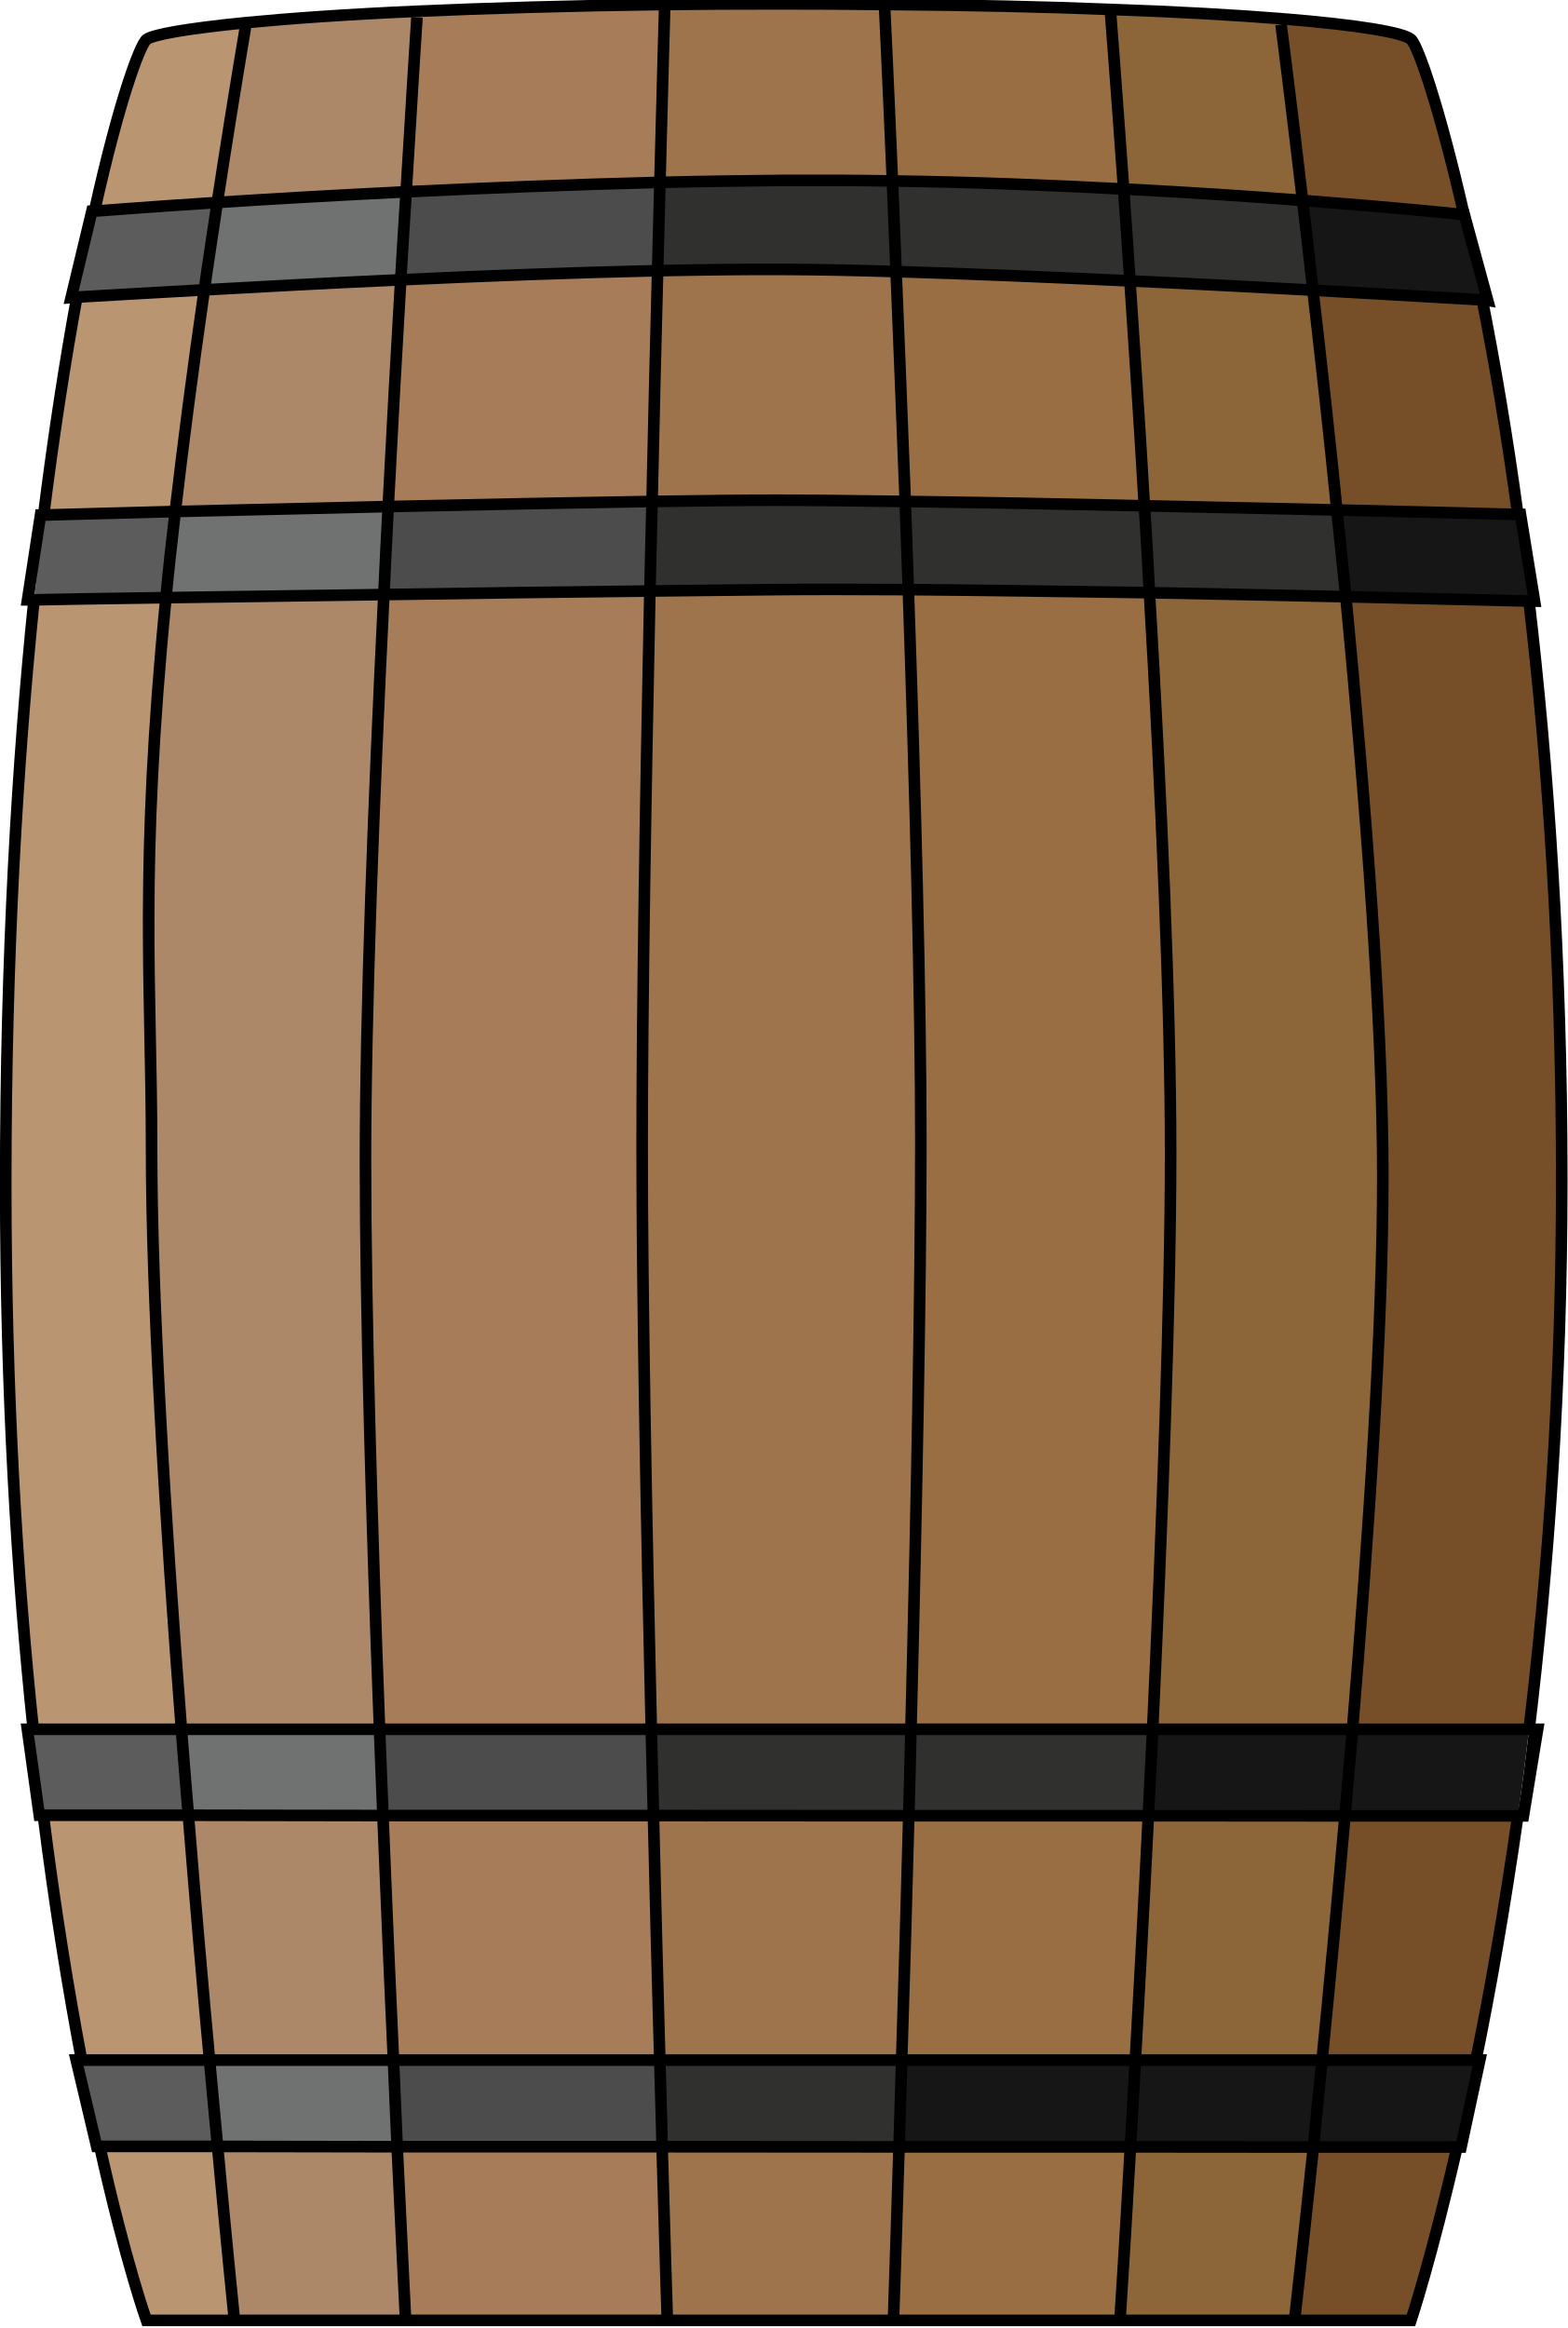
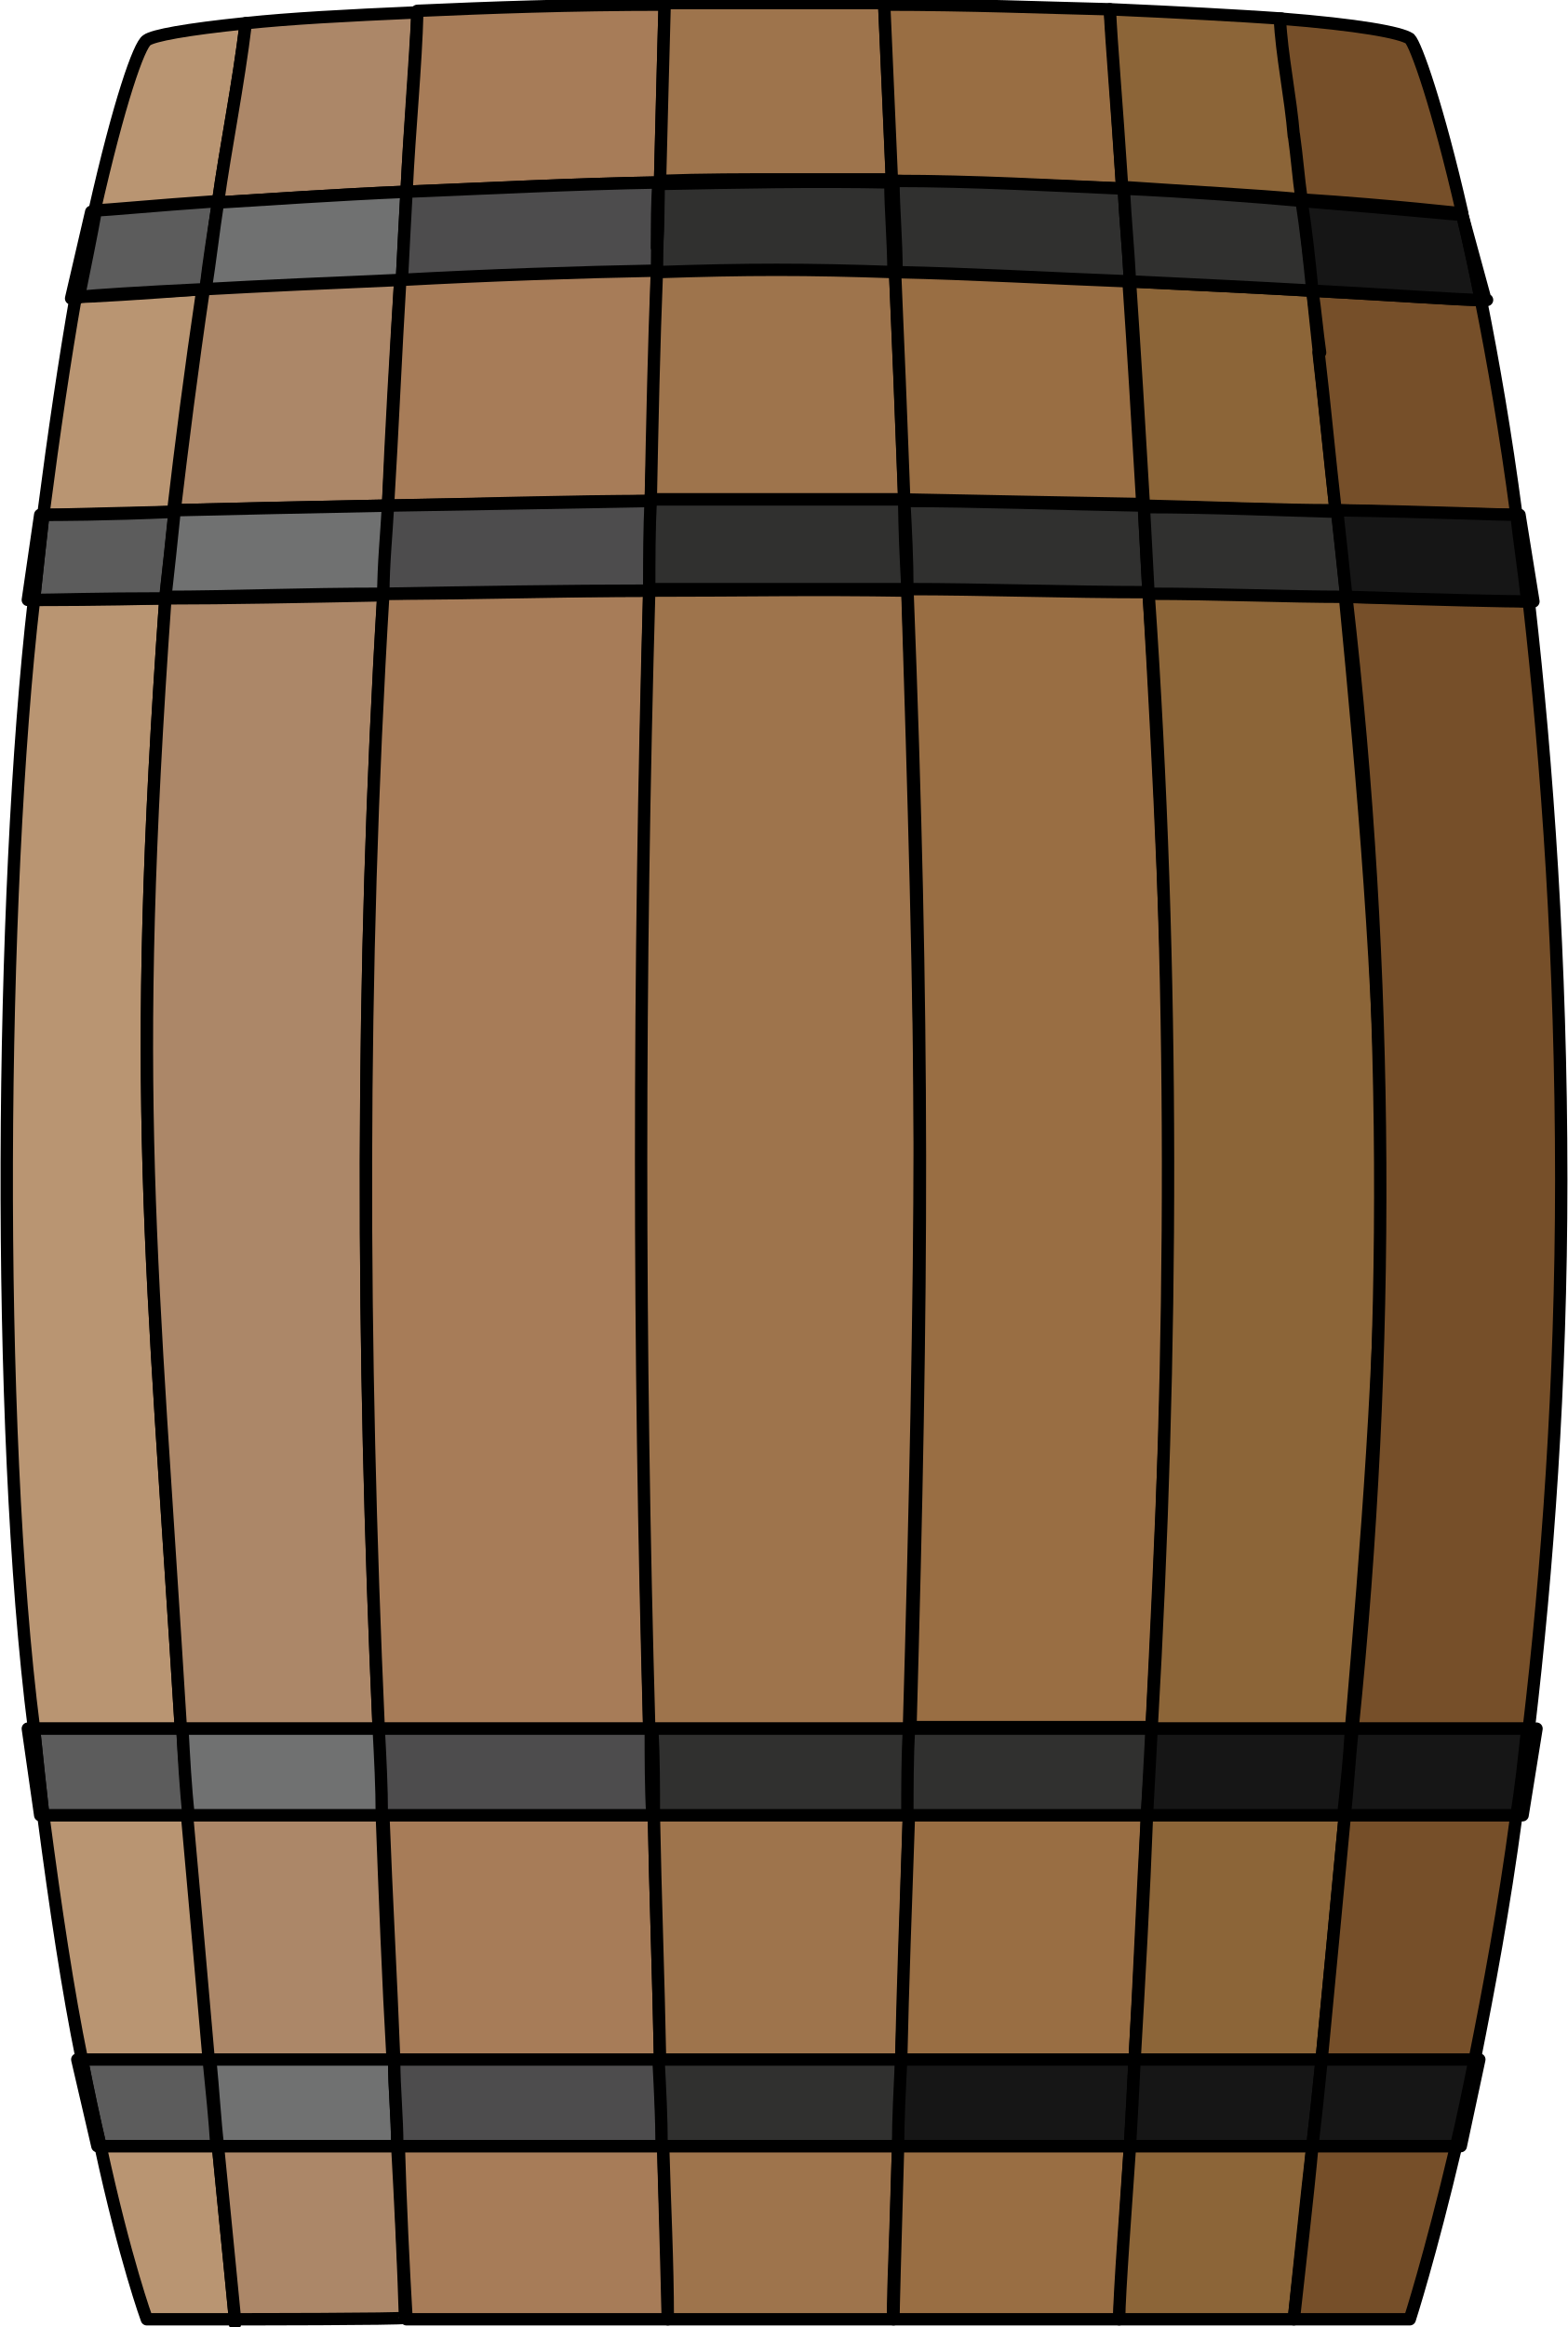
- <svg xmlns="http://www.w3.org/2000/svg" xmlns:xlink="http://www.w3.org/1999/xlink" id="Layer_1" width="101.36" height="150.51" viewBox="0 0 101.36 150.51">
+ <svg xmlns="http://www.w3.org/2000/svg" id="Layer_1" width="101.4" height="150.5" viewBox="0 0 101.4 150.5">
  <defs>
-     <style>.cls-1{fill:url(#linear-gradient);}.cls-1,.cls-2,.cls-3,.cls-4,.cls-5,.cls-6,.cls-7,.cls-8,.cls-9,.cls-10,.cls-11,.cls-12,.cls-13,.cls-14,.cls-15,.cls-16,.cls-17,.cls-18,.cls-19,.cls-20{stroke-width:0px;}.cls-2{fill:url(#linear-gradient-4);}.cls-3{fill:url(#linear-gradient-2);}.cls-4{fill:url(#linear-gradient-3);}.cls-5{fill:url(#linear-gradient-8);}.cls-6{fill:url(#linear-gradient-7);}.cls-7{fill:url(#linear-gradient-5);}.cls-8{fill:url(#linear-gradient-6);}.cls-21{fill:none;stroke:#000;stroke-width:.75px;}.cls-9{fill:#764f29;}.cls-10{fill:#4d4c4d;}.cls-11{fill:#5c5c5c;}.cls-12{fill:#707171;}.cls-13{fill:#161616;}.cls-14{fill:#ac8768;}.cls-15{fill:#a77c58;}.cls-16{fill:#b99572;}.cls-17{fill:#9e744c;}.cls-18{fill:#8c6538;}.cls-19{fill:#30302f;}.cls-20{fill:#996e43;}</style>
-     <linearGradient id="linear-gradient" x1="2.74" y1="114.6" x2="99.42" y2="114.6" gradientUnits="userSpaceOnUse">
-       <stop offset="0" stop-color="#231f20" />
-       <stop offset=".24" stop-color="#9c9ea1" />
-       <stop offset=".31" stop-color="#797a7d" />
-       <stop offset=".41" stop-color="#545557" />
-       <stop offset=".52" stop-color="#353637" />
-       <stop offset=".62" stop-color="#1e1e1f" />
-       <stop offset=".74" stop-color="#0d0d0d" />
-       <stop offset=".86" stop-color="#030303" />
-       <stop offset="1" stop-color="#000" />
-     </linearGradient>
-     <linearGradient id="linear-gradient-2" x1="1.77" y1="36.07" x2="99.21" y2="36.07" xlink:href="#linear-gradient" />
-     <linearGradient id="linear-gradient-3" x1="4.6" y1="16.65" x2="96.19" y2="16.65" xlink:href="#linear-gradient" />
-     <linearGradient id="linear-gradient-4" x1="4.93" y1="136" x2="95.68" y2="136" xlink:href="#linear-gradient" />
-     <linearGradient id="linear-gradient-5" x1="4.93" y1="135.98" x2="95.68" y2="135.98" xlink:href="#linear-gradient" />
-     <linearGradient id="linear-gradient-6" x1="4.6" y1="16.44" x2="96.18" y2="16.44" xlink:href="#linear-gradient" />
-     <linearGradient id="linear-gradient-7" x1="1.77" y1="36.04" x2="96.89" y2="36.04" xlink:href="#linear-gradient" />
-     <linearGradient id="linear-gradient-8" x1="1.77" y1="114.58" x2="98.21" y2="114.58" xlink:href="#linear-gradient" />
+     <style>.cls-1{fill:none;}.cls-1,.cls-2,.cls-3,.cls-4,.cls-5,.cls-6,.cls-7,.cls-8,.cls-9,.cls-10,.cls-11,.cls-12,.cls-13{stroke:#000;stroke-linecap:round;stroke-linejoin:round;stroke-width:.8px;}.cls-2{fill:#4d4c4d;}.cls-3{fill:#5c5c5c;}.cls-4{fill:#764f29;}.cls-5{fill:#ac8768;}.cls-6{fill:#161616;}.cls-7{fill:#707171;}.cls-8{fill:#30302f;}.cls-9{fill:#8c6538;}.cls-10{fill:#b99572;}.cls-11{fill:#9e744c;}.cls-12{fill:#996e43;}.cls-13{fill:#a77c58;}</style>
  </defs>
-   <path class="cls-1" d="M99.42,111.8l-.92,5.61h-.36c.26-1.8.5-3.67.73-5.61h.55Z" />
-   <path class="cls-3" d="M98.31,33.27l.91,5.61s-.13,0-.36-.01c-.23-1.93-.47-3.8-.72-5.59h.17Z" />
-   <path class="cls-9" d="M98.86,38.86c1.24,10.58,2.12,23.19,2.12,37.43,0,13.31-.88,25.28-2.11,35.5h-11.42c1.06-12.89,1.96-26.38,1.96-35.77s-1.1-24.02-2.39-37.45c6,.13,10.56.26,11.84.28Z" />
-   <path class="cls-13" d="M87.45,111.8h11.42c-.23,1.93-.47,3.8-.73,5.61h-11.17c.17-1.86.32-3.72.49-5.61Z" />
-   <path class="cls-13" d="M98.14,33.27c.24,1.79.49,3.66.72,5.59-1.28-.03-5.84-.15-11.84-.28-.19-1.89-.38-3.76-.58-5.61,6.14.15,10.78.27,11.7.29Z" />
-   <path class="cls-9" d="M86.97,117.4h11.17c-.86,6.02-1.79,11.31-2.71,15.79h-9.94c.47-4.72.99-10.14,1.48-15.79Z" />
-   <path class="cls-9" d="M95.84,19.39c.79,3.99,1.59,8.64,2.3,13.87-.92-.03-5.55-.14-11.7-.29-.51-5.08-1.05-9.92-1.55-14.21,5.55.31,9.74.56,10.94.63Z" />
-   <path class="cls-4" d="M94.67,13.88l1.51,5.54s-.12-.01-.35-.03c-.4-2.01-.79-3.85-1.18-5.52h.01Z" />
-   <path class="cls-2" d="M95.68,133.19l-1.22,5.62h-.26c.38-1.7.79-3.57,1.22-5.62h.26Z" />
-   <path class="cls-13" d="M85.48,133.19h9.94c-.42,2.05-.83,3.92-1.22,5.62h-9.29c.17-1.73.36-3.61.56-5.62Z" />
-   <path class="cls-13" d="M94.66,13.88c.38,1.66.78,3.51,1.18,5.52-1.2-.06-5.39-.32-10.94-.63-.23-2.07-.45-4.03-.67-5.81,6.12.47,10.12.88,10.43.92Z" />
-   <path class="cls-9" d="M84.92,138.81h9.29c-1.66,7.23-2.98,11.21-2.98,11.21h-7.53s.5-4.4,1.22-11.21Z" />
-   <path class="cls-9" d="M91.23,2.55c.44.38,1.83,4.34,3.43,11.33-.31-.04-4.31-.45-10.43-.92-.82-6.91-1.39-11.38-1.39-11.38l.03-.36c5.07.41,7.86.9,8.37,1.33Z" />
-   <path class="cls-18" d="M89.41,76.02c0,9.39-.9,22.88-1.96,35.77h-12.93c.63-13.43,1.16-27.57,1.16-37.24s-.61-23.24-1.37-36.23c4.5.08,8.89.18,12.7.26,1.29,13.43,2.39,27.68,2.39,37.45Z" />
-   <path class="cls-13" d="M74.53,111.8h12.93c-.17,1.88-.32,3.75-.49,5.61h-12.72c.09-1.86.19-3.72.28-5.61Z" />
-   <path class="cls-18" d="M74.25,117.39h12.72c-.5,5.67-1.01,11.08-1.48,15.81h-12.08c.27-4.71.56-10.12.84-15.81Z" />
-   <path class="cls-19" d="M86.44,32.97c.19,1.84.38,3.71.58,5.61-3.8-.08-8.19-.18-12.7-.26-.1-1.89-.2-3.78-.33-5.62,4.39.09,8.7.19,12.45.27Z" />
-   <path class="cls-18" d="M84.89,18.77c.5,4.29,1.04,9.13,1.55,14.21-3.75-.08-8.06-.18-12.45-.27-.31-5.2-.64-10.15-.93-14.54,4.21.19,8.31.41,11.84.6Z" />
-   <path class="cls-13" d="M73.4,133.19h12.08c-.2,2.01-.4,3.89-.56,5.62h-11.84c.1-1.73.22-3.61.32-5.62Z" />
-   <path class="cls-18" d="M73.08,138.8h11.84c-.72,6.82-1.22,11.22-1.22,11.22h-11.29v-.12s.28-4.35.67-11.11Z" />
-   <path class="cls-19" d="M84.23,12.96c.22,1.78.44,3.74.67,5.81-3.53-.19-7.63-.41-11.84-.6-.14-2.12-.28-4.12-.41-5.95,4.31.22,8.25.49,11.58.74Z" />
-   <path class="cls-18" d="M82.86,1.22l-.03.36s.58,4.47,1.39,11.38c-3.33-.26-7.27-.52-11.58-.74-.5-7.01-.86-11.57-.86-11.57v-.03c4.45.15,8.14.37,11.07.6Z" />
-   <path class="cls-20" d="M75.69,74.55c0,9.68-.54,23.82-1.16,37.24h-15.63c.35-13.68.64-28.14.64-37.92s-.37-22.92-.81-35.76c4.86.04,10.32.12,15.59.2.76,12.99,1.37,26.67,1.37,36.23Z" />
-   <path class="cls-19" d="M58.9,111.8h15.63c-.09,1.88-.19,3.75-.28,5.59h-15.49c.05-1.84.1-3.71.14-5.59Z" />
-   <path class="cls-20" d="M58.76,117.39h15.49c-.28,5.68-.58,11.1-.84,15.81h-15.1c.15-4.71.31-10.12.46-15.81Z" />
-   <path class="cls-19" d="M73.99,32.7c.13,1.84.23,3.72.33,5.62-5.27-.09-10.72-.17-15.59-.2-.08-1.92-.14-3.83-.2-5.7,4.63.06,10.1.17,15.46.28Z" />
-   <path class="cls-20" d="M73.06,18.16c.29,4.39.63,9.34.93,14.54-5.36-.12-10.83-.22-15.46-.28-.2-5.31-.4-10.38-.59-14.86,4.75.14,10.02.36,15.11.6Z" />
-   <path class="cls-13" d="M58.3,133.19h15.1c-.1,2.01-.22,3.89-.32,5.61h-14.95c.05-1.71.12-3.6.17-5.61Z" />
-   <path class="cls-20" d="M58.13,138.8h14.95c-.38,6.76-.67,11.11-.67,11.11v.12h-14.63v-.35s.14-4.25.35-10.88Z" />
-   <path class="cls-19" d="M72.65,12.21c.13,1.83.27,3.83.41,5.95-5.09-.24-10.37-.46-15.11-.6-.09-2.1-.17-4.07-.24-5.87,5.2.08,10.29.28,14.95.52Z" />
-   <path class="cls-20" d="M71.79.64s.36,4.56.86,11.57c-4.66-.24-9.75-.45-14.95-.52-.29-6.9-.51-11.36-.51-11.36v-.03c5.54.04,10.42.15,14.6.32v.03Z" />
-   <path class="cls-17" d="M59.54,73.87c0,9.78-.29,24.24-.64,37.92h-16.79c-.32-13.57-.59-27.87-.59-37.59s.23-23.06.5-36c3.01-.04,5.8-.06,8.18-.09,2.47-.03,5.39-.01,8.54,0,.44,12.84.81,26.31.81,35.76Z" />
-   <path class="cls-19" d="M42.11,111.8h16.79c-.04,1.88-.09,3.75-.14,5.59h-16.51c-.05-1.84-.09-3.71-.14-5.59Z" />
-   <path class="cls-17" d="M42.25,117.38h16.51c-.15,5.7-.31,11.11-.46,15.82h-15.64c-.13-4.72-.28-10.14-.41-15.82Z" />
-   <path class="cls-19" d="M58.73,38.12c-3.15-.01-6.07-.03-8.54,0-2.38.03-5.17.05-8.18.09.05-1.95.09-3.88.14-5.78,3.17-.05,5.96-.08,8.04-.08s5.02.03,8.33.08c.06,1.87.13,3.78.2,5.7Z" />
-   <path class="cls-17" d="M57.94,17.56c.19,4.48.38,9.55.59,14.86-3.31-.05-6.21-.08-8.33-.08s-4.86.03-8.04.08c.12-5.34.24-10.43.36-14.92,3.08-.06,5.96-.1,8.46-.08,2.1.01,4.45.06,6.96.14Z" />
-   <path class="cls-19" d="M42.66,133.19h15.64c-.05,2.01-.12,3.89-.17,5.61h-15.32c-.04-1.73-.1-3.61-.15-5.61Z" />
-   <path class="cls-17" d="M42.81,138.79h15.32c-.2,6.64-.35,10.89-.35,10.89v.35h-14.64v-.23s-.14-4.3-.33-11.01Z" />
-   <path class="cls-19" d="M57.7,11.69c.08,1.8.15,3.78.24,5.87-2.51-.08-4.86-.13-6.96-.14-2.5-.03-5.38.01-8.46.08.05-2.05.1-3.95.15-5.72,2.71-.06,5.46-.1,8.18-.13,2.28-.01,4.57,0,6.85.04Z" />
-   <path class="cls-17" d="M57.19.32s.22,4.47.51,11.36c-2.28-.04-4.57-.05-6.85-.04-2.71.03-5.46.06-8.18.13.18-6.96.31-11.48.31-11.48,2.34-.03,4.8-.04,7.37-.04,2.38,0,4.66.01,6.83.04v.03Z" />
-   <path class="cls-15" d="M43.15,149.79v.23h-16.93v-.12s-.22-4.35-.54-11.12h17.14c.19,6.71.33,11.01.33,11.01Z" />
-   <path class="cls-10" d="M42.81,138.79h-17.14c-.08-1.71-.15-3.6-.24-5.59h17.23c.05,2,.12,3.88.15,5.59Z" />
-   <path class="cls-15" d="M42.98.3s-.13,4.52-.31,11.48c-5.73.14-11.36.37-16.42.61.41-6.85.7-11.28.7-11.28v-.38c4.47-.2,9.83-.36,16.02-.44Z" />
-   <path class="cls-15" d="M42.66,133.19h-17.23c-.22-4.72-.45-10.14-.68-15.82h17.49c.13,5.68.28,11.1.41,15.82Z" />
-   <path class="cls-10" d="M42.67,11.78c-.05,1.77-.1,3.67-.15,5.72-5.26.12-11.11.33-16.61.59.13-2.03.23-3.95.35-5.7,5.06-.24,10.69-.47,16.42-.61Z" />
-   <path class="cls-15" d="M42.52,17.5c-.12,4.49-.24,9.59-.36,14.92-5.08.08-11.19.2-17.06.33.27-5.26.55-10.26.81-14.67,5.5-.26,11.35-.47,16.61-.59Z" />
-   <path class="cls-10" d="M42.25,117.38h-17.49c-.08-1.84-.14-3.7-.22-5.58h17.57c.05,1.88.09,3.75.14,5.58Z" />
-   <path class="cls-15" d="M42.11,111.8h-17.57c-.5-13.26-.91-27.18-.91-36.77s.54-23.47,1.19-36.59c5.77-.09,11.84-.17,17.2-.23-.27,12.94-.5,26.52-.5,36s.27,24.02.59,37.59Z" />
-   <path class="cls-10" d="M42.16,32.42c-.05,1.91-.09,3.84-.14,5.78-5.36.06-11.43.14-17.2.23.09-1.91.18-3.81.28-5.68,5.87-.13,11.98-.26,17.06-.33Z" />
-   <path class="cls-14" d="M26.94.73v.38s-.28,4.43-.69,11.28c-4.67.23-8.86.47-12.2.69.54-3.52,1.14-7.28,1.82-11.33l-.03-.28c2.79-.27,6.49-.54,11.1-.74Z" />
-   <path class="cls-14" d="M26.21,149.91v.12h-11.06c-.1-1-.52-5.2-1.09-11.25h11.61c.32,6.78.54,11.13.54,11.13Z" />
-   <path class="cls-12" d="M26.25,12.39c-.12,1.74-.22,3.66-.35,5.7-4.67.22-9.1.45-12.7.65.26-1.8.55-3.7.84-5.66,3.34-.22,7.53-.46,12.2-.69Z" />
-   <path class="cls-12" d="M25.68,138.79h-11.61c-.17-1.73-.35-3.6-.52-5.59h11.89c.09,2,.17,3.88.24,5.59Z" />
-   <path class="cls-14" d="M25.43,133.19h-11.89c-.44-4.74-.91-10.15-1.37-15.83h12.58c.23,5.7.46,11.11.68,15.83Z" />
-   <path class="cls-14" d="M25.91,18.09c-.26,4.4-.54,9.41-.81,14.67-5.02.12-9.87.23-13.77.32.49-4.21,1.1-8.95,1.88-14.33,3.6-.2,8.02-.44,12.7-.65Z" />
-   <path class="cls-12" d="M25.1,32.75c-.1,1.87-.19,3.78-.28,5.68-5.18.08-10.12.14-14.09.2.17-1.75.37-3.6.6-5.57,3.9-.09,8.75-.2,13.77-.32Z" />
-   <path class="cls-12" d="M24.76,117.38h-12.58c-.15-1.84-.29-3.7-.45-5.58h12.81c.08,1.88.14,3.74.22,5.58Z" />
-   <path class="cls-14" d="M24.54,111.8h-12.81c-1.05-13.6-1.93-27.91-1.93-37.59,0-10.39-.81-17.92.93-35.57,3.97-.06,8.91-.13,14.09-.2-.65,13.12-1.19,26.97-1.19,36.59s.41,23.51.91,36.77Z" />
-   <path class="cls-16" d="M15.85,1.48l.03.28c-.68,4.04-1.28,7.81-1.82,11.33-4.34.28-7.26.51-7.95.56,1.56-7.05,2.94-10.78,3.37-11.1.41-.31,2.55-.7,6.37-1.08Z" />
-   <path class="cls-16" d="M15.16,150.02h-5.68s-1.36-3.81-3.02-11.25h7.61c.56,6.05.99,10.25,1.09,11.25Z" />
-   <path class="cls-11" d="M14.07,138.77h-7.61c-.38-1.68-.78-3.53-1.18-5.58h8.27c.18,2,.36,3.87.52,5.58Z" />
-   <path class="cls-16" d="M13.54,133.19H5.28c-.84-4.43-1.71-9.71-2.48-15.83h9.38c.46,5.68.93,11.1,1.37,15.83Z" />
-   <path class="cls-11" d="M14.06,13.08c-.29,1.96-.59,3.85-.84,5.66-4.17.23-7.22.41-8.24.47.38-2.05.77-3.9,1.14-5.57.69-.05,3.61-.28,7.95-.56Z" />
-   <path class="cls-11" d="M12.17,117.36H2.79c-.23-1.79-.45-3.65-.64-5.57h9.57c.15,1.88.29,3.74.45,5.57Z" />
-   <path class="cls-16" d="M11.73,111.8H2.15c-1.05-9.91-1.78-21.68-1.78-35.25,0-14.77.76-27.36,1.83-37.77,1.11-.03,4.26-.08,8.52-.14-1.74,17.65-.93,25.17-.93,35.57,0,9.68.88,23.98,1.93,37.59Z" />
-   <path class="cls-16" d="M13.21,18.74c-.78,5.39-1.39,10.12-1.88,14.33-4.45.12-7.68.2-8.51.23.68-5.4,1.42-10.1,2.15-14.09,1.02-.06,4.07-.24,8.24-.47Z" />
-   <path class="cls-11" d="M11.33,33.07c-.23,1.97-.44,3.81-.6,5.57-4.26.06-7.41.12-8.52.14.19-1.91.41-3.72.61-5.48.83-.03,4.06-.12,8.51-.23Z" />
-   <path class="cls-7" d="M6.45,138.77h-.2l-1.32-5.58h.35c.4,2.05.79,3.9,1.18,5.58Z" />
-   <path class="cls-8" d="M5.94,13.66s.05,0,.17-.01c-.37,1.66-.76,3.52-1.14,5.57-.24.01-.37.03-.37.03l1.34-5.58Z" />
-   <path class="cls-6" d="M2.61,33.3h.2c-.2,1.75-.42,3.57-.61,5.48h-.44l.84-5.48Z" />
-   <path class="cls-5" d="M2.79,117.36h-.26l-.77-5.57h.38c.19,1.92.41,3.78.64,5.57Z" />
-   <path class="cls-21" d="M5.28,133.19c-.84-4.43-1.71-9.71-2.48-15.83" />
-   <path class="cls-21" d="M94.21,138.81c-1.66,7.23-2.98,11.21-2.98,11.21H9.47s-1.36-3.81-3.02-11.25" />
-   <path class="cls-21" d="M98.14,117.4c-.86,6.02-1.79,11.31-2.71,15.79" />
-   <path class="cls-21" d="M98.86,38.86c1.24,10.58,2.12,23.19,2.12,37.43,0,13.31-.88,25.28-2.11,35.5" />
-   <path class="cls-21" d="M95.84,19.39c.79,3.99,1.59,8.64,2.3,13.87" />
-   <path class="cls-21" d="M6.11,13.65c1.56-7.05,2.94-10.78,3.37-11.1.41-.31,2.55-.7,6.37-1.08,2.79-.27,6.49-.54,11.1-.74,4.48-.2,9.84-.36,16.04-.44,2.34-.03,4.8-.04,7.37-.04,2.38,0,4.66.01,6.83.04,5.54.04,10.42.15,14.6.32,4.45.15,8.14.37,11.07.6,5.07.41,7.86.9,8.37,1.33.44.38,1.83,4.34,3.43,11.33" />
-   <path class="cls-21" d="M2.82,33.3c.68-5.4,1.42-10.1,2.15-14.09" />
-   <path class="cls-21" d="M2.15,111.8c-1.05-9.91-1.78-21.68-1.78-35.25,0-14.77.76-27.36,1.83-37.77" />
-   <path class="cls-21" d="M15.87,1.76c-.68,4.04-1.28,7.81-1.82,11.33-.29,1.96-.59,3.85-.84,5.66-.78,5.39-1.39,10.12-1.88,14.33-.23,1.97-.44,3.81-.6,5.57-1.74,17.65-.93,25.17-.93,35.57,0,9.68.88,23.98,1.93,37.59.15,1.88.29,3.74.45,5.57.46,5.68.93,11.1,1.37,15.83.18,2,.36,3.87.52,5.58.56,6.05.99,10.25,1.09,11.25.01.15.03.23.03.23" />
-   <path class="cls-21" d="M26.96,1.12s-.29,4.43-.7,11.28c-.12,1.74-.22,3.66-.35,5.7-.26,4.4-.54,9.41-.81,14.67-.1,1.87-.19,3.78-.28,5.68-.65,13.12-1.19,26.97-1.19,36.59s.41,23.51.91,36.77c.08,1.88.14,3.74.22,5.58.23,5.68.46,11.1.68,15.82.09,2,.17,3.88.24,5.59.32,6.77.54,11.12.54,11.12" />
-   <path class="cls-21" d="M42.98.3s-.13,4.52-.31,11.48c-.05,1.77-.1,3.67-.15,5.72-.12,4.49-.24,9.59-.36,14.92-.05,1.91-.09,3.84-.14,5.78-.27,12.94-.5,26.52-.5,36s.27,24.02.59,37.59c.05,1.88.09,3.75.14,5.58.13,5.68.28,11.1.41,15.82.05,2,.12,3.88.15,5.59.19,6.71.33,11.01.33,11.01" />
-   <path class="cls-21" d="M57.19.32s.22,4.47.51,11.36c.08,1.8.15,3.78.24,5.87.19,4.48.38,9.55.59,14.86.06,1.87.13,3.78.2,5.7.44,12.84.81,26.31.81,35.76s-.29,24.24-.64,37.92c-.04,1.88-.09,3.75-.14,5.59-.15,5.68-.31,11.1-.46,15.81-.05,2.01-.12,3.89-.17,5.61-.2,6.63-.35,10.88-.35,10.88" />
-   <path class="cls-21" d="M71.79.64s.36,4.56.86,11.57c.13,1.83.27,3.83.41,5.95.29,4.39.63,9.34.93,14.54.13,1.84.23,3.72.33,5.62.76,12.99,1.37,26.67,1.37,36.23s-.54,23.82-1.16,37.24c-.09,1.88-.19,3.75-.28,5.59-.28,5.68-.58,11.1-.84,15.81-.1,2.01-.22,3.89-.32,5.61-.38,6.76-.67,11.11-.67,11.11" />
-   <path class="cls-21" d="M82.83,1.58s.58,4.47,1.39,11.38c.22,1.78.44,3.74.67,5.81.5,4.29,1.04,9.13,1.55,14.21.19,1.84.38,3.71.58,5.61,1.29,13.43,2.39,27.68,2.39,37.45s-.9,22.88-1.96,35.77c-.17,1.88-.32,3.75-.49,5.61-.5,5.66-1.01,11.07-1.48,15.79-.2,2.01-.4,3.89-.56,5.62-.72,6.81-1.22,11.21-1.22,11.21" />
-   <polygon class="cls-21" points="95.43 133.19 95.68 133.19 94.47 138.81 94.21 138.81 84.92 138.81 73.08 138.8 58.13 138.8 42.81 138.79 25.68 138.79 14.07 138.77 6.45 138.77 6.25 138.77 4.93 133.19 5.28 133.19 13.54 133.19 25.43 133.19 42.66 133.19 58.3 133.19 73.4 133.19 85.48 133.19 95.43 133.19" />
-   <path class="cls-21" d="M95.84,19.39c.23.01.35.03.35.03l-1.51-5.54h-.01c-.31-.04-4.31-.45-10.43-.92-3.33-.26-7.27-.52-11.58-.74-4.66-.24-9.75-.45-14.95-.52-2.28-.04-4.57-.05-6.85-.04-2.71.03-5.46.06-8.18.13-5.73.14-11.36.37-16.42.61-4.67.23-8.86.47-12.2.69-4.34.28-7.26.51-7.95.56-.12.01-.17.01-.17.01l-1.34,5.58s.13-.01.37-.03c1.02-.06,4.07-.24,8.24-.47,3.6-.2,8.02-.44,12.7-.65,5.5-.26,11.35-.47,16.61-.59,3.08-.06,5.96-.1,8.46-.08,2.1.01,4.45.06,6.96.14,4.75.14,10.02.36,15.11.6,4.21.19,8.31.41,11.84.6,5.55.31,9.74.56,10.94.63Z" />
-   <path class="cls-21" d="M98.86,38.86c.23.01.36.01.36.01l-.91-5.61h-.17c-.92-.03-5.55-.14-11.7-.29-3.75-.08-8.06-.18-12.45-.27-5.36-.12-10.83-.22-15.46-.28-3.31-.05-6.21-.08-8.33-.08s-4.86.03-8.04.08c-5.08.08-11.19.2-17.06.33-5.02.12-9.87.23-13.77.32-4.45.12-7.68.2-8.51.23h-.2l-.84,5.48h.44c1.11-.03,4.26-.08,8.52-.14,3.97-.06,8.91-.13,14.09-.2,5.77-.09,11.84-.17,17.2-.23,3.01-.04,5.8-.06,8.18-.09,2.47-.03,5.39-.01,8.54,0,4.86.04,10.32.12,15.59.2,4.5.08,8.89.18,12.7.26,6,.13,10.56.26,11.84.28Z" />
-   <polygon class="cls-21" points="98.87 111.8 99.42 111.8 98.5 117.4 98.14 117.4 86.97 117.4 74.25 117.39 58.76 117.39 42.25 117.38 24.76 117.38 12.17 117.36 2.79 117.36 2.54 117.36 1.77 111.8 2.15 111.8 11.73 111.8 24.54 111.8 42.11 111.8 58.9 111.8 74.53 111.8 87.45 111.8 98.87 111.8" />
+   <path class="cls-10" d="M11.3,33.1c-4.4.1-7.6.2-8.5.2.7-5.4,1.4-10.1,2.1-14.1,1,0,4.1-.2,8.2-.5-.8,5.4-1.4,10.1-1.9,14.4Z" />
+   <path class="cls-10" d="M11.7,111.8H2.2C-.3,92.2,0,57.8,2.2,38.8c1.1,0,4.2,0,8.5-.1-2.3,32.3-.9,42.2,1,73.1Z" />
+   <path class="cls-10" d="M13.5,133.2H5.3c-.9-4.4-1.7-9.7-2.5-15.8h9.4c.5,5.7.9,11.1,1.4,15.8Z" />
+   <path class="cls-10" d="M15.2,150h-5.7s-1.4-3.8-3-11.2h7.6c.6,6,1,10.2,1.1,11.2Z" />
+   <path class="cls-10" d="M14.1,13.1c-4.3.3-7.2.5-8,.6,1.6-7.1,2.9-10.8,3.4-11.1.4-.3,2.5-.7,6.4-1.1-.5,4.1-1.3,8-1.8,11.6Z" />
+   <path class="cls-5" d="M27,1.1c-.2,3.5-.5,7.3-.7,11.3-4.7.2-8.9.5-12.2.7.5-3.6,1.3-7.5,1.8-11.6,2.8-.3,6.5-.5,11.1-.7v.4Z" />
+   <path class="cls-5" d="M25.1,32.7c-5,.1-9.9.2-13.8.3.5-4.2,1.1-9,1.9-14.4,3.6-.2,8-.4,12.7-.6-.3,4.8-.6,9.8-.8,14.7Z" />
+   <path class="cls-5" d="M24.5,111.8h-12.8c-1.9-31-3.3-40.8-1-73.1,4,0,8.9-.1,14.1-.2-1.5,24.6-1.4,48.8-.3,73.4Z" />
+   <path class="cls-5" d="M25.4,133.2h-11.9c-.4-4.7-.9-10.2-1.4-15.8h12.6c.2,5.3.4,10.6.7,15.8Z" />
+   <path class="cls-5" d="M26.2,149.9h0c0,.1-11,.1-11,.1-.1-1-.5-5.2-1.1-11.2h11.6c.2,3.6.4,7.7.5,11.1Z" />
+   <path class="cls-13" d="M42.7,11.8c-5.7.1-11.3.4-16.4.6.2-4.2.6-8,.7-11.7,4.5-.2,9.8-.4,16-.4-.1,3.2-.2,8-.3,11.5Z" />
+   <path class="cls-13" d="M42.1,32.4c-5.1,0-11.2.2-17,.3.3-4.9.5-9.8.8-14.7,5.5-.2,11.3-.5,16.6-.6-.1,5-.2,9.9-.4,14.9Z" />
+   <path class="cls-13" d="M42.1,111.8h-17.6c-1.1-24.6-1.2-48.8.3-73.4,5.8,0,11.8-.2,17.2-.2-.6,24.6-.6,49,0,73.6Z" />
+   <path class="cls-13" d="M43.2,149.8v.2h-16.9c-.2-3.4-.4-7.6-.5-11.2h17.1c.1,3.7.2,7.4.3,11Z" />
+   <path class="cls-13" d="M42.7,133.2h-17.2c-.2-5.2-.5-10.5-.7-15.8h17.5c.1,5.3.3,10.6.4,15.8Z" />
+   <path class="cls-11" d="M50.9,11.6c-2.7,0-5.5,0-8.2.1.1-3.8.2-8.1.3-11.5,4.4,0,9.7,0,14.2,0,0,0,.2,4.4.5,11.4-2.3,0-4.6,0-6.8,0Z" />
+   <path class="cls-11" d="M50.2,32.3c-2.1,0-4.9,0-8.1,0,.1-5,.2-9.9.4-14.9,5.8-.1,9.8-.1,15.4,0,.2,4.5.4,9.5.6,14.9-3.3,0-6.2,0-8.3,0Z" />
+   <path class="cls-11" d="M42.8,138.8h15.3c-.2,7.1-.4,10.7-.3,11.2h-14.6c0-3.7-.2-7.5-.3-11.2Z" />
+   <path class="cls-11" d="M58.8,117.4c-.2,5.7-.3,11.1-.5,15.8h-15.6c-.1-5.3-.3-10.5-.4-15.8h16.5Z" />
+   <path class="cls-11" d="M59.5,73.9c0,9.8-.3,24.2-.7,37.9h-16.8c-.7-24.6-.7-49,0-73.6,6.4,0,10.3-.1,16.7,0,.4,12.8.8,26.3.8,35.7Z" />
+   <path class="cls-12" d="M72.6,12.2c-4.7-.2-9.7-.4-14.9-.5-.3-7-.5-11.3-.5-11.4,5.5,0,10.4.2,14.6.3.2,2.3.4,5.5.8,11.6Z" />
+   <path class="cls-12" d="M58.5,32.4c-.2-5.3-.4-10.4-.6-14.9,4.7.1,10,.4,15.1.6.3,4.4.6,9.4.9,14.5-5.4-.1-10.8-.2-15.5-.3Z" />
+   <path class="cls-12" d="M74.2,117.4c-.3,5.3-.5,10.6-.8,15.8h-15.1c.1-4.7.3-10.1.5-15.8h15.5Z" />
+   <path class="cls-12" d="M58.1,138.8h15c-.2,3-.6,9.7-.7,11.2h-14.6c0-.6.1-4.2.3-11.2Z" />
+   <path class="cls-12" d="M75.7,74.5c0,12.3-.6,24.9-1.2,37.2h-15.6c.8-28.9.9-45.1-.2-73.7,4.9,0,10.3.1,15.6.2.7,12,1.3,24.4,1.4,36.2Z" />
+   <path class="cls-9" d="M72.6,12.2c-.4-6.1-.7-9.3-.8-11.6,4.5.2,8.2.4,11.1.6.3,3.7,1,7.9,1.4,11.7-3.3-.3-7.3-.5-11.6-.8Z" />
+   <path class="cls-9" d="M89.4,76c0,11.9-1,23.9-2,35.8h-12.9c1.4-24.5,1.5-48.9-.2-73.5,4.5,0,8.9.2,12.7.2,1.2,12.4,2.3,25,2.4,37.4Z" />
+   <path class="cls-9" d="M73.1,138.8h11.8c-.4,3.4-.9,8.4-1.2,11.2h-11.3c0-1.6.5-8.2.7-11.2Z" />
+   <path class="cls-9" d="M87,117.4c-.5,5.3-1,10.6-1.5,15.8h-12.1c.3-5.2.6-10.5.8-15.8h12.7Z" />
+   <path class="cls-9" d="M74,32.7c-.3-5.2-.6-10.1-.9-14.5,4.2.2,8.3.4,11.8.6.5,4.7,1,9.4,1.5,14.2-3.8,0-8.1-.2-12.5-.3Z" />
+   <path class="cls-4" d="M83.7,8.8c-.2-2.5-.8-5.3-.9-7.6,5.1.4,7.8.9,8.4,1.3.4.4,1.8,4.3,3.4,11.3-.2,0-4.3-.5-10.4-.9-.2-1.4-.3-2.8-.5-4.2Z" />
+   <path class="cls-4" d="M98.1,117.4c-.8,6-1.8,11.3-2.7,15.8h-9.9c.5-5.2,1-10.5,1.5-15.8h11.2Z" />
+   <path class="cls-4" d="M84.9,138.8h9.3c-1.7,7.2-3,11.2-3,11.2h-7.5c.3-2.8.9-7.9,1.2-11.2Z" />
+   <path class="cls-4" d="M101,76.3c0,13.3-.9,25.3-2.1,35.5h-11.4c2.5-24.4,2.4-48.9-.4-73.2,6,.1,10.6.2,11.8.3,1.2,10.6,2.1,23.2,2.1,37.4Z" />
+   <path class="cls-4" d="M85.4,22.8c-.2-1.4-.3-2.7-.5-4,5.5.3,9.7.6,10.9.6.8,4,1.6,8.6,2.3,13.9-1,0-5.6-.1-11.7-.3-.4-3.5-.7-6.8-1.1-10.2Z" />
+   <path class="cls-1" d="M15.2,150.3s0,0,0-.2" />
+   <path class="cls-3" d="M14.1,138.8h-7.6c-.4-1.7-.8-3.5-1.2-5.6h8.2c.2,2,.4,3.9.5,5.6Z" />
+   <path class="cls-1" d="M5.3,133.2c.4,2,.8,3.9,1.2,5.6h-.2l-1.3-5.6h.4Z" />
+   <path class="cls-7" d="M25.7,138.8h-11.6c-.2-1.7-.3-3.6-.5-5.6h11.9c0,1.9.2,3.7.2,5.6Z" />
+   <path class="cls-2" d="M42.8,138.8h-17.1c0-1.9-.2-3.7-.2-5.6h17.2c0,1.9.1,3.8.2,5.6Z" />
+   <path class="cls-8" d="M58.3,133.2c0,2-.1,3.9-.2,5.6h-15.3c0-1.8-.1-3.7-.2-5.6h15.6Z" />
+   <path class="cls-6" d="M73.4,133.2c-.1,2-.2,3.9-.3,5.6h-15c0-1.7.1-3.6.2-5.6h15.1Z" />
+   <path class="cls-6" d="M85.5,133.2c-.2,2-.4,3.9-.6,5.6h-11.8c.1-1.7.2-3.6.3-5.6h12.1Z" />
+   <path class="cls-6" d="M95.4,133.2c-.4,2-.8,3.9-1.2,5.6h-9.3c.2-1.7.4-3.6.6-5.6h9.9Z" />
+   <path class="cls-1" d="M95.7,133.2l-1.2,5.6h-.2c.4-1.7.8-3.6,1.2-5.6h.2Z" />
+   <path class="cls-3" d="M14.1,13.1c-.3,2-.6,3.8-.8,5.6-4.2.2-7.2.4-8.2.5.4-2,.8-3.9,1.1-5.6.7,0,3.6-.3,8-.6Z" />
+   <path class="cls-1" d="M5.9,13.7s0,0,.2,0c-.4,1.7-.8,3.5-1.1,5.6-.2,0-.4,0-.4,0l1.3-5.6Z" />
+   <path class="cls-7" d="M26.3,12.4c-.1,1.8-.2,3.7-.3,5.7-4.7.2-9.1.4-12.7.6.3-1.8.5-3.7.8-5.6,3.3-.2,7.5-.5,12.2-.7Z" />
+   <path class="cls-2" d="M42.7,11.8c0,1.8,0,3.8-.1,5.7-5.2.1-11.1.3-16.6.6.1-2,.2-4,.3-5.7,5-.2,10.7-.5,16.4-.6Z" />
+   <path class="cls-8" d="M57.9,17.6c-5.7-.2-9.6-.2-15.4,0,0-1.9.1-3.9.1-5.7,5-.1,10.1-.2,15-.1,0,1.8.2,3.8.2,5.9Z" />
+   <path class="cls-1" d="M42.5,16c0-1.5,0-2.9.1-4.2,0,1.3,0,2.7-.1,4.2Z" />
+   <path class="cls-8" d="M73.1,18.2c-5.1-.2-10.4-.5-15.1-.6,0-2.1-.2-4.1-.2-5.9,5.2,0,10.3.3,14.9.5.1,2,.3,3.9.4,6Z" />
+   <path class="cls-8" d="M84.9,18.8c-3.5-.2-7.6-.4-11.8-.6-.1-2-.3-4-.4-6,4.3.2,8.3.5,11.6.8.2,2,.4,3.8.7,5.8Z" />
+   <path class="cls-6" d="M95.8,19.4c-1.2,0-5.4-.3-10.9-.6-.2-2-.4-3.9-.7-5.8,6.2.5,10.2.9,10.4.9.4,1.7.8,3.5,1.2,5.5Z" />
+   <path class="cls-1" d="M96.2,19.4s-.1,0-.4,0c-.4-2-.8-3.9-1.2-5.5h0l1.5,5.5Z" />
+   <path class="cls-3" d="M11.3,33.1c-.2,2-.4,3.8-.6,5.6-4.3,0-7.4.1-8.5.1.2-1.9.4-3.7.6-5.5.8,0,4,0,8.5-.2Z" />
+   <path class="cls-1" d="M2.6,33.3s0,0,.2,0c-.2,1.8-.4,3.6-.6,5.5-.3,0-.4,0-.4,0l.8-5.5Z" />
+   <path class="cls-7" d="M25.1,32.7c0,1.9-.2,3.8-.3,5.7-5.2,0-10.1.2-14.1.2.2-1.8.4-3.6.6-5.6,3.9-.1,8.8-.2,13.8-.3Z" />
+   <path class="cls-2" d="M42.1,32.4c0,1.9,0,3.8-.1,5.8-5.4,0-11.5.1-17.2.2,0-1.9.2-3.8.3-5.7,5.9-.1,12-.2,17-.3Z" />
+   <path class="cls-8" d="M58.7,38.1c-6.4,0-10.4,0-16.7,0,0-2,0-3.9.1-5.8,6.9,0,9.5,0,16.4,0,0,1.9.1,3.8.2,5.7Z" />
+   <path class="cls-8" d="M74.3,38.3c-5.3,0-10.7-.2-15.6-.2,0-1.9-.1-3.8-.2-5.7,4.6,0,10.1.2,15.5.3.1,1.9.2,3.8.3,5.6Z" />
+   <path class="cls-8" d="M87,38.6c-3.8,0-8.2-.2-12.7-.2-.1-1.9-.2-3.8-.3-5.6,4.4,0,8.7.2,12.5.3.2,1.8.4,3.7.6,5.6Z" />
+   <path class="cls-6" d="M98.9,38.9c-1.3,0-5.8-.1-11.8-.3-.2-1.9-.4-3.8-.6-5.6,6.1.1,10.7.3,11.7.3.2,1.8.5,3.7.7,5.6Z" />
+   <path class="cls-1" d="M99.2,38.9s-.1,0-.4,0c-.2-1.9-.5-3.8-.7-5.6.1,0,.2,0,.2,0l.9,5.6Z" />
+   <path class="cls-3" d="M12.2,117.4H2.8c-.2-1.8-.4-3.6-.6-5.6h9.6c.1,1.9.3,3.7.4,5.6Z" />
+   <path class="cls-1" d="M2.2,111.8c.2,1.9.4,3.8.6,5.6h-.2l-.8-5.6h.4Z" />
+   <path class="cls-7" d="M24.8,117.4h-12.6c-.2-1.8-.3-3.7-.4-5.6h12.8c0,1.9.2,3.7.2,5.6Z" />
+   <path class="cls-2" d="M42.2,117.4h-17.5c0-1.8-.1-3.7-.2-5.6h17.6c0,1.9,0,3.8.1,5.6Z" />
+   <path class="cls-8" d="M58.9,111.8c0,1.9,0,3.8-.1,5.6h-16.5c0-1.8,0-3.7-.1-5.6h16.8Z" />
+   <path class="cls-8" d="M74.5,111.8c0,1.9-.2,3.7-.3,5.6h-15.5c0-1.8,0-3.7.1-5.6h15.6Z" />
+   <path class="cls-6" d="M87.4,111.8c-.1,1.9-.3,3.7-.5,5.6h-12.7c.1-1.9.2-3.7.3-5.6h12.9Z" />
+   <path class="cls-6" d="M98.9,111.8c-.2,1.9-.5,3.8-.7,5.6h-11.2c.2-1.9.3-3.7.5-5.6h11.4Z" />
+   <path class="cls-1" d="M99.4,111.8l-.9,5.6h-.4c.3-1.8.5-3.7.7-5.6h.5Z" />
</svg>
